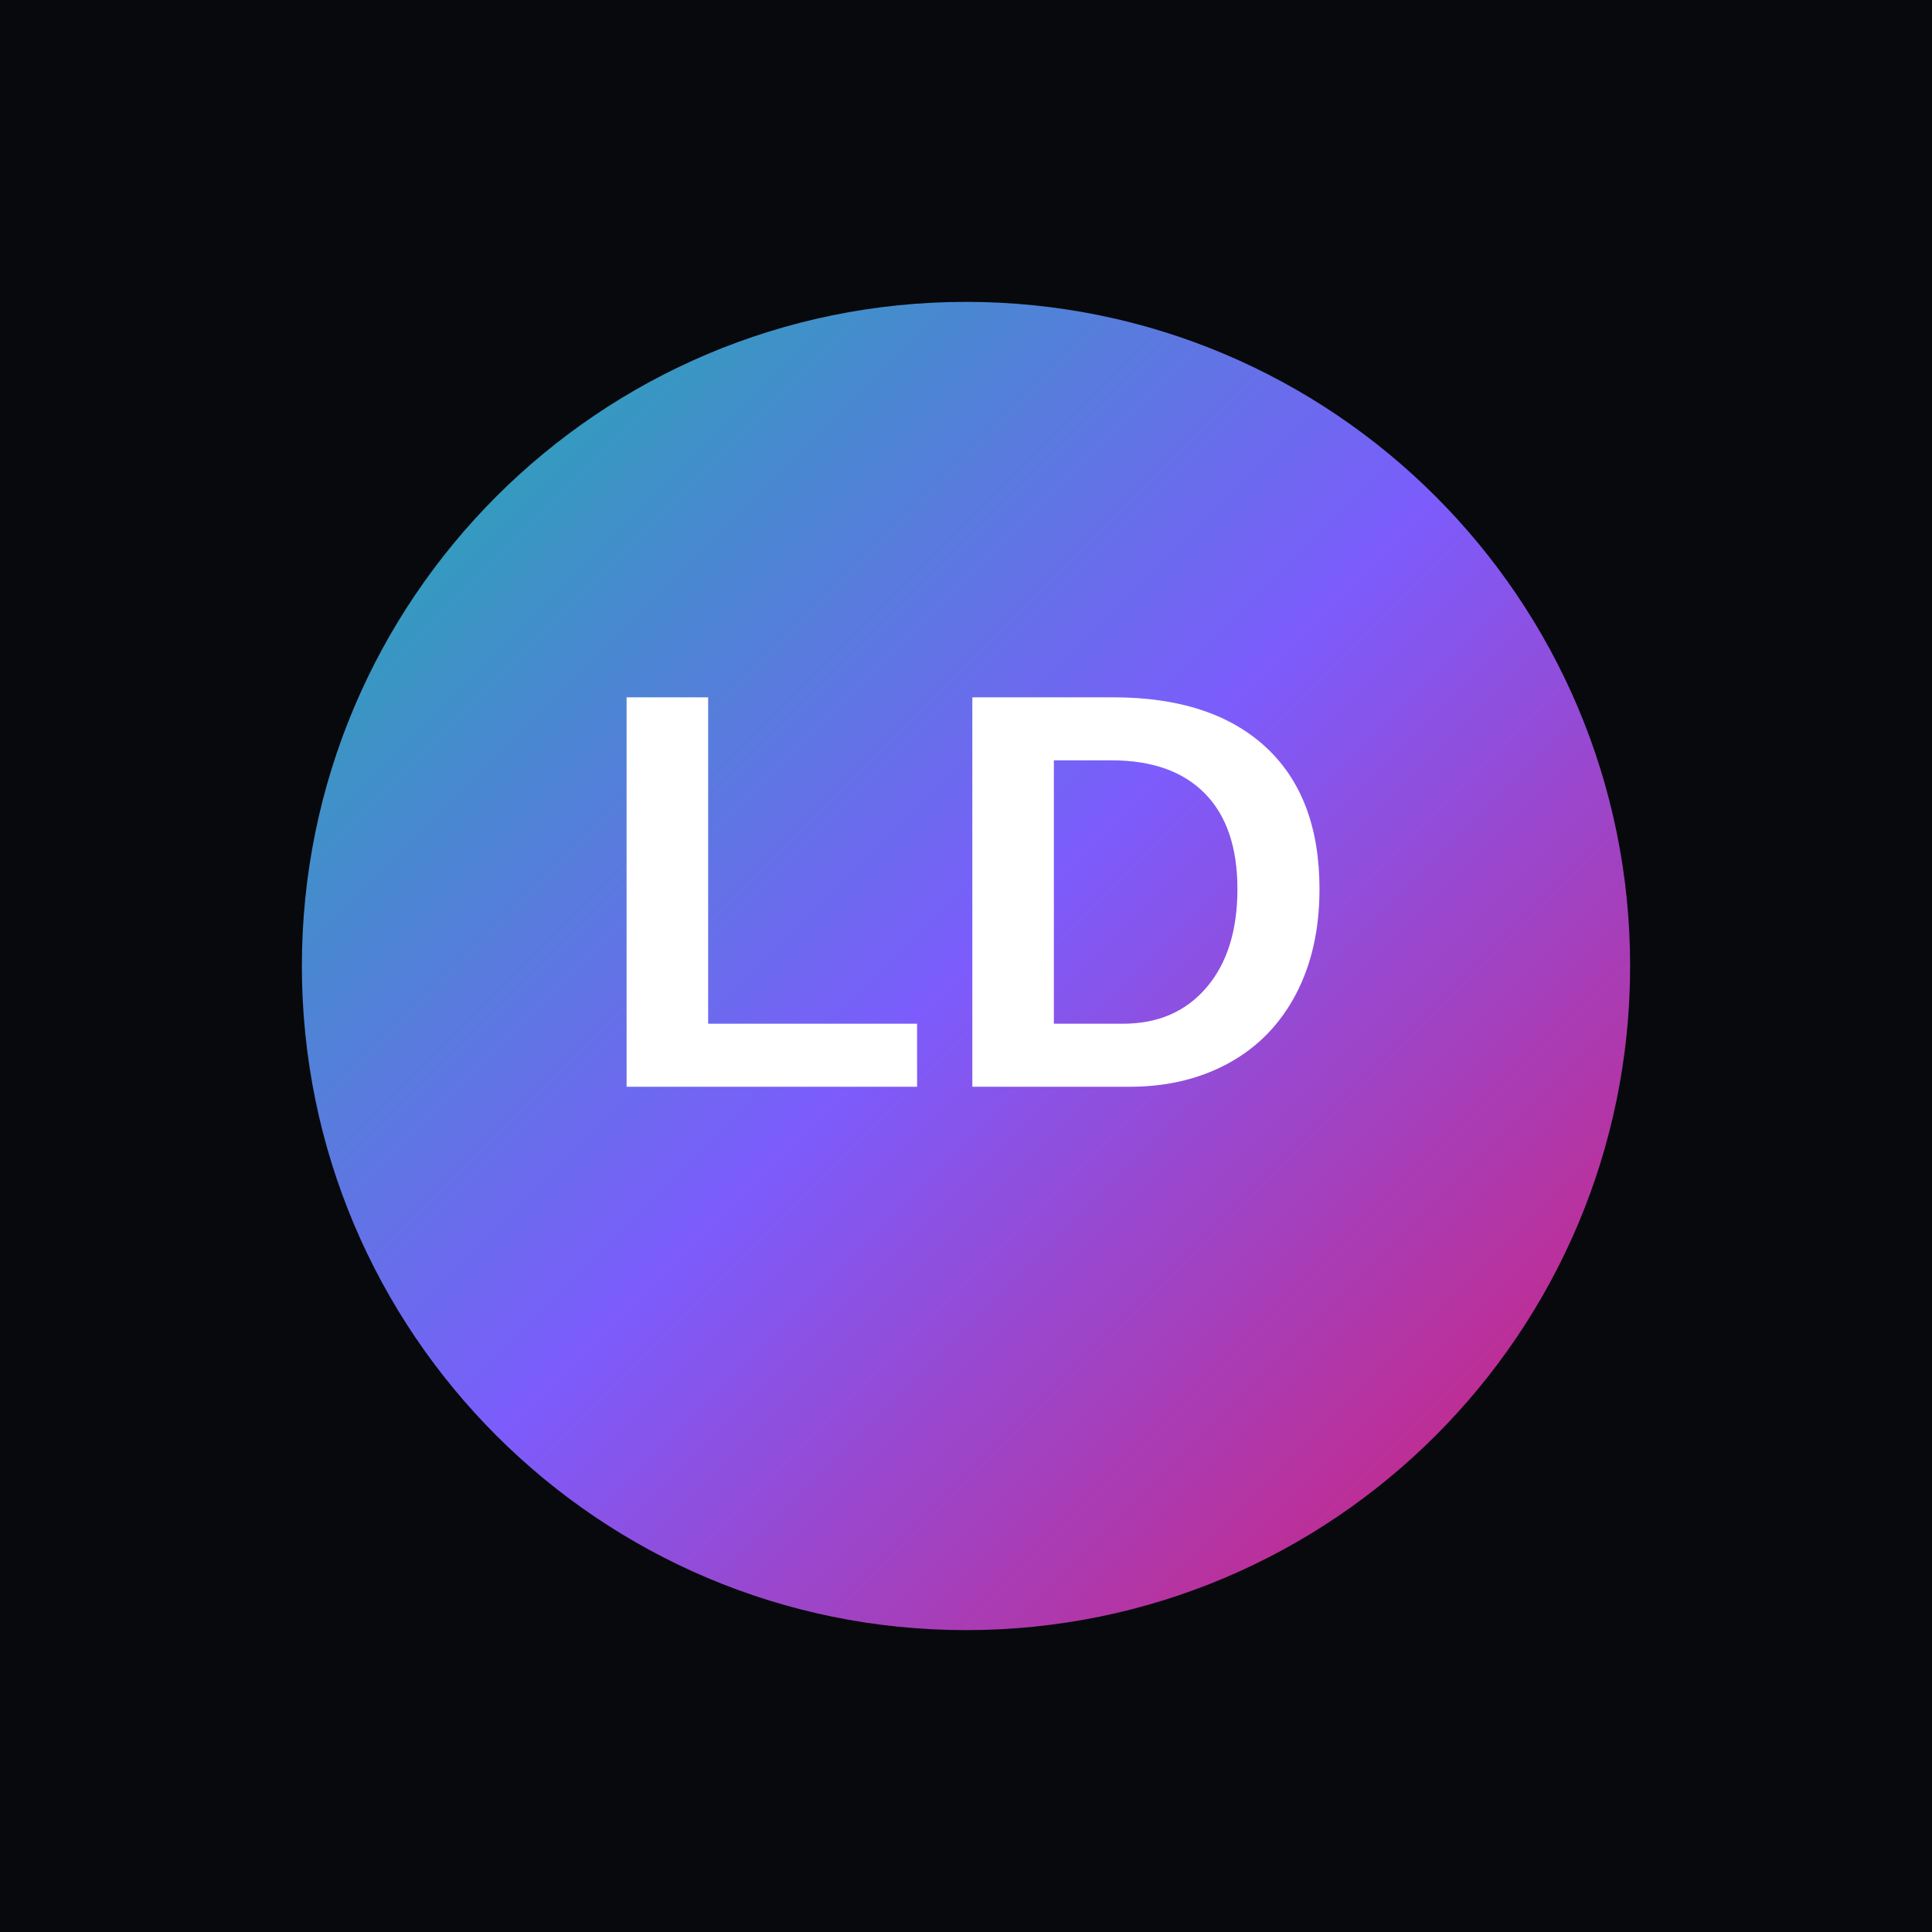
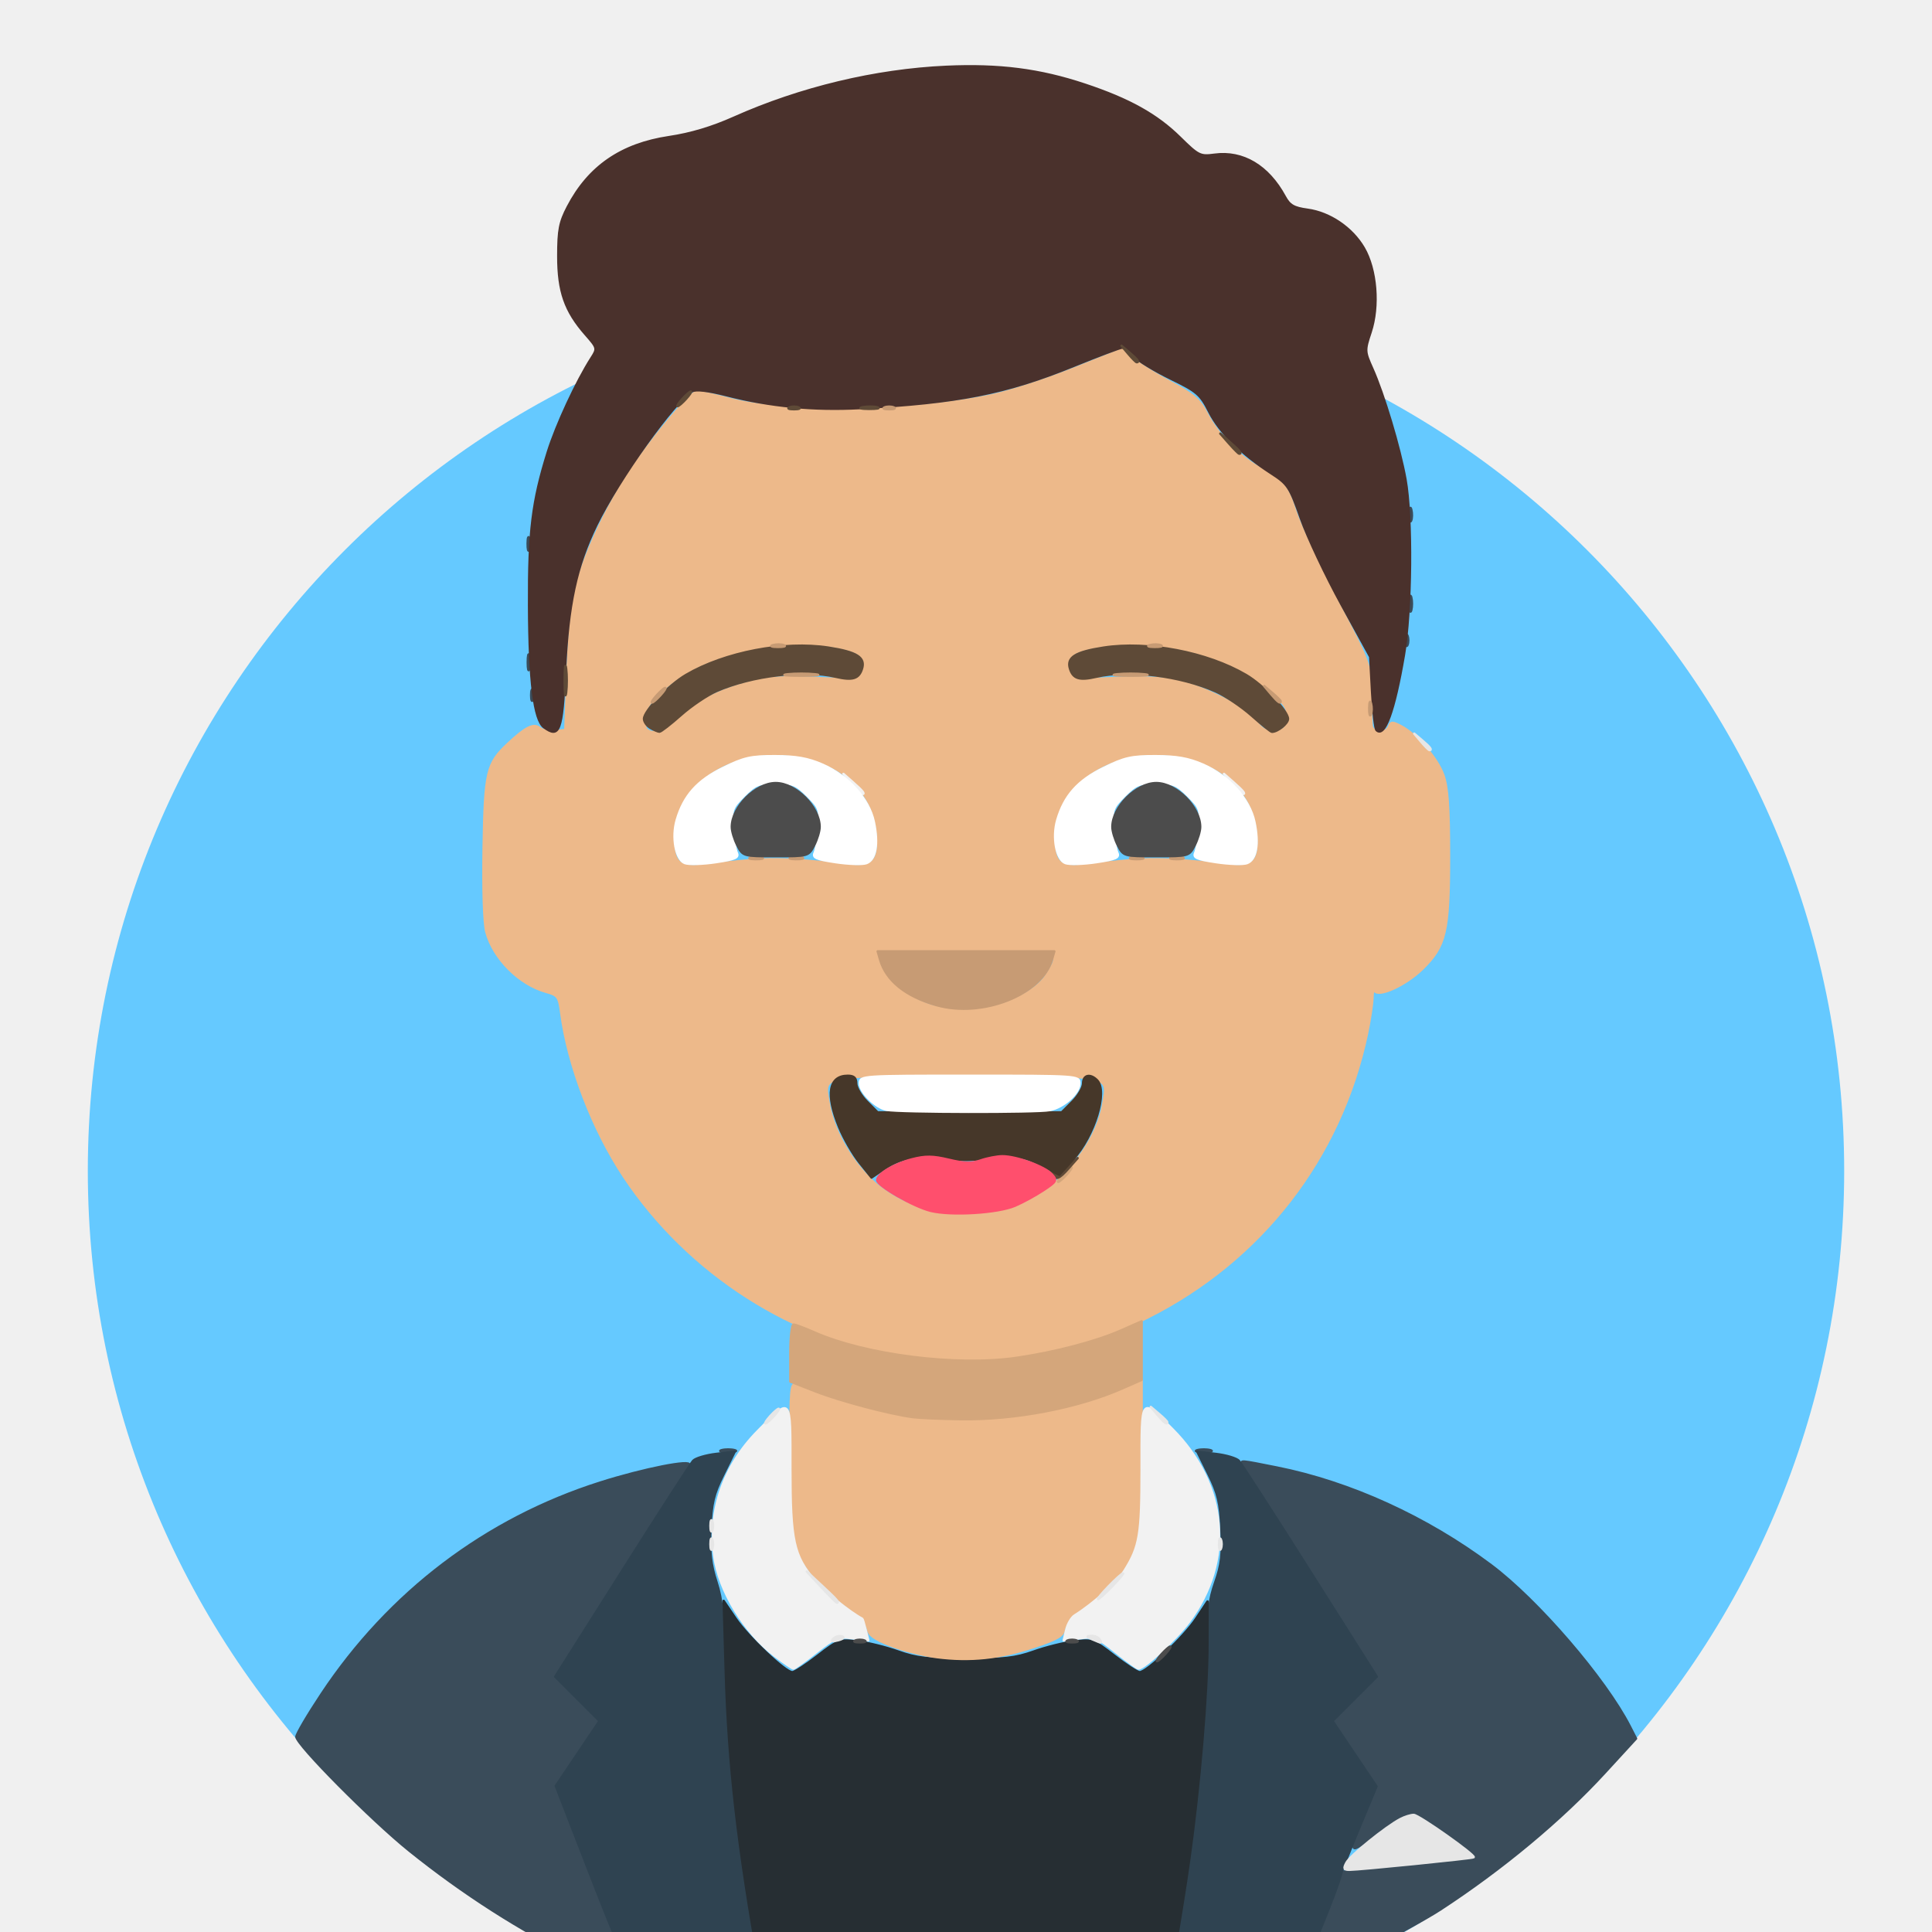
- <svg xmlns="http://www.w3.org/2000/svg" viewBox="0 0 512 512">
-   <defs>
-     <linearGradient id="g" x1="0%" y1="0%" x2="100%" y2="100%">
-       <stop offset="0%" stop-color="#17B4A6" />
-       <stop offset="50%" stop-color="#7C5CFC" />
-       <stop offset="100%" stop-color="#D81B6B" />
-     </linearGradient>
-   </defs>
-   <rect width="512" height="512" fill="#08090D" />
-   <circle cx="256" cy="256" r="176" fill="url(#g)" />
-   <text x="256" y="288" font-family="'Space Grotesk', 'Arial', sans-serif" font-weight="700" font-size="150" fill="#ffffff" text-anchor="middle">LD</text>
+ <svg xmlns="http://www.w3.org/2000/svg" viewBox="0 0 528 528" role="img" preserveAspectRatio="xMidYMid meet" version="1.2" baseProfile="tiny-ps" xml:space="preserve">
+   <g clip-path="url(#silhouet)" stroke-linejoin="round" stroke-linecap="round">
+     <circle id="achtergrond" cx="264" cy="320" r="240" fill="#65c9ff" />
+     <path id="jasje" fill="#3a4c5a" stroke="#3a4c5a" stroke-width="0.65" fill-rule="evenodd" d="M248.264 559.282 C249.784 559.053 252.034 559.059 253.264 559.296 C254.494 559.533 253.25 559.721 250.5 559.714 C247.75 559.706 246.744 559.512 248.264 559.282 Z M274.75 559.294 C275.988 559.056 278.012 559.056 279.25 559.294 C280.488 559.533 279.475 559.728 277 559.728 C274.525 559.728 273.512 559.533 274.75 559.294 Z M236.75 558.338 C237.438 558.06 238.562 558.06 239.25 558.338 C239.938 558.615 239.375 558.842 238 558.842 C236.625 558.842 236.062 558.615 236.75 558.338 Z M287.75 558.338 C288.438 558.06 289.562 558.06 290.25 558.338 C290.938 558.615 290.375 558.842 289 558.842 C287.625 558.842 287.062 558.615 287.75 558.338 Z M228.269 557.307 C229.242 557.053 230.592 557.07 231.269 557.344 C231.946 557.618 231.15 557.825 229.5 557.805 C227.85 557.785 227.296 557.561 228.269 557.307 Z M296.75 557.338 C297.438 557.06 298.562 557.06 299.25 557.338 C299.938 557.615 299.375 557.842 298 557.842 C296.625 557.842 296.062 557.615 296.75 557.338 Z M349 544 C349.825 543.467 350.95 543.031 351.5 543.031 C352.05 543.031 351.825 543.467 351 544 C350.175 544.533 349.05 544.969 348.5 544.969 C347.95 544.969 348.175 544.533 349 544 Z M158.5 535.606 C142.151 527.555 126.514 517.55 111.856 505.76 C101.482 497.417 81 476.766 81 474.651 C81 473.912 84.11 468.627 87.912 462.904 C106.356 435.143 132.753 415.12 164.003 405.186 C175.822 401.43 189.245 398.771 188.304 400.373 C187.94 400.993 179.563 414.26 169.687 429.856 L151.731 458.211 157.785 464.265 L163.838 470.318 157.863 479.203 L151.889 488.088 162.061 514.294 C167.655 528.707 172.941 541.062 173.807 541.75 C177.156 544.408 172.938 542.715 158.5 535.606 Z M354.194 541.75 C355.676 540.575 366.225 514.905 366.299 512.294 C366.318 511.631 366.596 511.242 366.917 511.43 C367.643 511.857 402.886 508.448 403.431 507.899 C403.648 507.68 400.429 504.913 396.276 501.75 C391.314 497.971 387.782 496 385.973 496 C384.305 496 380.911 497.694 377.36 500.299 C367.805 507.31 368.107 508.143 374.475 492.327 L376.155 488.154 370.159 479.236 L364.162 470.318 370.215 464.265 L376.269 458.211 358.313 429.856 C348.437 414.26 340.04 400.961 339.652 400.302 C338.907 399.037 338.77 399.026 349 401.072 C369.054 405.082 389.911 414.594 407.477 427.74 C420.266 437.311 438.756 458.788 445.424 471.818 L447.122 475.136 438.57 484.452 C426.713 497.369 410.55 510.819 393.599 521.876 C386.357 526.6 355.124 543 353.37 543 C352.956 543 353.327 542.438 354.194 541.75 Z M197.25 396.311 C198.213 396.059 199.787 396.059 200.75 396.311 C201.713 396.562 200.925 396.768 199 396.768 C197.075 396.768 196.287 396.562 197.25 396.311 Z M327.25 396.311 C328.212 396.059 329.788 396.059 330.75 396.311 C331.712 396.562 330.925 396.768 329 396.768 C327.075 396.768 326.288 396.562 327.25 396.311 Z M145.158 190 C145.158 188.625 145.385 188.062 145.662 188.75 C145.94 189.438 145.94 190.562 145.662 191.25 C145.385 191.938 145.158 191.375 145.158 190 Z M144.232 181 C144.232 179.075 144.438 178.287 144.689 179.25 C144.941 180.213 144.941 181.787 144.689 182.75 C144.438 183.713 144.232 182.925 144.232 181 Z M384.158 175 C384.158 173.625 384.385 173.062 384.662 173.75 C384.94 174.438 384.94 175.562 384.662 176.25 C384.385 176.938 384.158 176.375 384.158 175 Z M385.232 165 C385.232 163.075 385.438 162.287 385.689 163.25 C385.941 164.213 385.941 165.787 385.689 166.75 C385.438 167.713 385.232 166.925 385.232 165 Z M144.195 148.5 C144.215 146.85 144.439 146.296 144.693 147.269 C144.947 148.242 144.93 149.592 144.656 150.269 C144.382 150.946 144.175 150.15 144.195 148.5 Z M385.195 140.5 C385.215 138.85 385.439 138.296 385.693 139.269 C385.947 140.242 385.93 141.592 385.656 142.269 C385.382 142.946 385.175 142.15 385.195 140.5 Z" />
+     <path id="revers" fill="#2f4351" stroke="#2f4351" stroke-width="0.65" fill-rule="evenodd" d="M256.269 559.307 C257.242 559.053 258.592 559.07 259.269 559.344 C259.946 559.618 259.15 559.825 257.5 559.805 C255.85 559.785 255.296 559.561 256.269 559.307 Z M269.269 559.307 C270.242 559.053 271.592 559.07 272.269 559.344 C272.946 559.618 272.15 559.825 270.5 559.805 C268.85 559.785 268.296 559.561 269.269 559.307 Z M203.5 551.896 C191.709 548.59 175.372 542.998 173.76 541.715 C172.92 541.047 167.655 528.707 162.061 514.294 L151.889 488.088 157.863 479.203 L163.838 470.318 157.785 464.265 L151.731 458.211 169.983 429.356 C180.021 413.485 188.771 399.926 189.427 399.225 C190.084 398.524 192.908 397.68 195.703 397.349 L200.784 396.747 197.642 403.084 C195.038 408.336 194.439 410.856 194.144 417.796 C193.871 424.212 194.258 427.613 195.798 432.335 C197.408 437.273 197.92 442.282 198.37 457.5 C199.124 482.967 203.315 517.731 208.95 545.25 C209.935 550.062 210.687 553.968 210.621 553.929 C210.554 553.89 207.35 552.975 203.5 551.896 Z M319.657 540.855 C325.453 510.662 329.985 470.595 329.995 449.465 C329.999 440.815 330.455 437.142 332.104 432.465 C333.8 427.658 334.129 424.823 333.801 417.856 C333.465 410.712 332.858 408.131 330.305 402.98 L327.216 396.747 332.297 397.349 C335.092 397.68 337.916 398.524 338.573 399.225 C339.229 399.926 347.979 413.485 358.017 429.356 L376.269 458.211 370.215 464.265 L364.162 470.318 370.178 479.265 L376.194 488.212 371.551 499.356 C368.997 505.485 366.748 511.175 366.554 512 C365.435 516.734 355.531 540.691 354.281 541.687 C352.398 543.186 326.363 551.758 321.17 552.589 L317.286 553.21 319.657 540.855 Z" />
+     <path id="shirt" fill="#262e33" stroke="#262e33" stroke-width="0.65" fill-rule="evenodd" d="M248 558.921 C235.292 558.11 212.114 554.557 210.881 553.229 C210.508 552.828 209.037 545.975 207.611 538 C201.625 504.517 199.101 482.452 198.347 457 L197.77 437.5 200.986 442.26 C204.384 447.29 214.621 457 216.525 457 C217.144 457 220.267 454.968 223.466 452.484 C229.065 448.136 229.471 447.991 234.391 448.587 C237.201 448.928 242.2 450.172 245.5 451.353 C250.423 453.114 253.745 453.5 264 453.5 C274.255 453.5 277.577 453.114 282.5 451.353 C285.8 450.172 290.799 448.928 293.609 448.587 C298.529 447.991 298.935 448.136 304.534 452.484 C307.733 454.968 310.856 457 311.475 457 C313.394 457 323.636 447.264 326.899 442.338 L330 437.657 329.995 449.079 C329.989 462.724 327.863 487.896 324.989 508.353 C323.042 522.21 318.502 548.536 317.452 552.057 C317.132 553.13 314.265 554.131 308.244 555.273 C289.335 558.861 267.649 560.174 248 558.921 Z" />
+     <path id="huid" fill="#edb98a" stroke="#edb98a" stroke-width="0.65" fill-rule="evenodd" d="M256 452.876 C252.425 452.42 246.8 450.999 243.5 449.718 C238.964 447.958 237.421 446.849 237.178 445.173 C236.989 443.874 234.664 441.337 231.566 439.049 C228.657 436.9 224.63 433.217 222.616 430.864 C216.918 424.207 216 419.538 216 397.202 C216 379.135 216.123 377.808 217.75 378.354 C218.713 378.677 223.331 380.284 228.014 381.925 C252.964 390.666 283.404 389.698 306.75 379.421 L312 377.11 312 396.874 C312 419.565 311.101 424.186 305.384 430.864 C303.37 433.217 299.343 436.9 296.434 439.049 C293.279 441.38 291.015 443.865 290.822 445.208 C290.558 447.053 289.053 447.941 282.5 450.119 C273.223 453.203 265.154 454.042 256 452.876 Z M247.5 370.891 C216.914 366.484 188.144 348.061 170.546 321.613 C162.016 308.792 155.301 291.289 153.392 276.897 C152.792 272.377 152.493 271.954 149.255 271.06 C141.929 269.037 134.878 261.974 132.918 254.695 C132.276 252.312 131.98 243.107 132.175 231.615 C132.528 210.87 133.044 208.674 138.847 203.241 C143.686 198.711 145.851 197.631 147.445 198.954 C148.234 199.609 150.144 199.999 151.69 199.822 L154.5 199.5 155.093 183.5 C155.468 173.382 156.336 164.927 157.453 160.5 C159.651 151.796 165.308 139.47 171.525 129.842 C177.504 120.581 188.763 107 190.46 107 C191.168 107 195.291 107.931 199.623 109.068 C215.299 113.185 249.726 112.65 271.389 107.955 C276.279 106.895 286.271 103.628 293.594 100.696 L306.909 95.364 309.205 97.653 C310.467 98.912 315.094 101.867 319.486 104.221 C326.213 107.826 327.839 109.209 329.807 113 C332.799 118.762 338.287 124.467 344 127.751 C350.91 131.724 351.754 132.739 354.07 139.866 C355.255 143.515 360.329 154.375 365.345 164 C374.376 181.33 374.466 181.573 374.572 189 C374.631 193.125 374.751 197.287 374.84 198.25 C375.037 200.399 378.826 200.616 379.629 198.525 C380.119 197.248 380.552 197.237 382.847 198.442 C387.216 200.736 392.813 207.212 394.457 211.876 C395.625 215.187 396 220.557 396 233.948 C396 254.71 395.098 258.526 388.715 264.784 C384.118 269.292 376.478 272.739 375.64 270.684 C375.375 270.033 375.122 270.933 375.079 272.685 C375.036 274.436 374.346 278.936 373.548 282.685 C366.342 316.499 344.797 344.349 313.735 360.003 C302.72 365.554 294.537 368.218 281.619 370.459 C272.108 372.109 257.256 372.297 247.5 370.891 Z M280.297 328.589 C290.916 323.498 299.946 311.91 301.596 301.255 C302.766 293.706 304.288 294 264 294 C223.729 294 225.219 293.714 226.418 301.213 C227.882 310.368 234.491 320.649 242.185 325.741 C249.381 330.503 255.558 332.084 265.5 331.709 C272.835 331.432 275.572 330.855 280.297 328.589 Z M278.198 272.699 C281.8 270.932 284.651 268.682 285.948 266.584 C290.123 259.829 290.695 260 264 260 C242.471 260 240 260.168 240 261.632 C240 264.623 243.853 269.549 248.027 271.895 C254.207 275.368 256.779 275.946 265 275.71 C270.895 275.541 273.72 274.897 278.198 272.699 Z M204.75 235.097 C211.737 234.47 220.916 234.943 231.573 236.479 C237.791 237.376 240.003 235.721 239.994 230.179 C239.977 218.797 232.754 210.134 220.807 207.166 C201.738 202.428 184 213.141 184 229.396 C184 235.785 185.939 237.415 192.427 236.479 C195.217 236.077 200.762 235.455 204.75 235.097 Z M308.75 235.097 C315.737 234.47 324.916 234.943 335.573 236.479 C341.791 237.376 344.003 235.721 343.994 230.179 C343.977 218.797 336.754 210.134 324.807 207.166 C305.738 202.428 288 213.141 288 229.396 C288 235.785 289.939 237.415 296.427 236.479 C299.217 236.077 304.762 235.455 308.75 235.097 Z M185.792 196.208 C190.184 191.816 196.579 188.582 205.323 186.331 C209.975 185.134 214.264 184.876 222.698 185.286 C234.826 185.876 236.466 185.316 235.827 180.805 C235.572 179.009 234.507 178.242 231 177.33 C219.681 174.389 201.48 176.683 190.006 182.497 C182.58 186.26 176 192.585 176 195.961 C176 197.449 176.3 198.967 176.667 199.333 C178.386 201.053 182.281 199.719 185.792 196.208 Z M351.804 196.382 C352.058 193.768 351.388 192.632 347.658 189.348 C341.422 183.859 334.426 180.283 325.415 177.978 C316.735 175.758 304.153 175.472 297 177.33 C293.493 178.242 292.428 179.009 292.173 180.805 C291.536 185.304 293.218 185.902 304.812 185.297 C311.483 184.95 317.666 185.193 321.263 185.944 C328.924 187.544 340.533 193.45 343.256 197.133 C344.979 199.462 346.091 200.03 348.473 199.797 C351.053 199.544 351.545 199.04 351.804 196.382 Z" />
+     <path id="schaduw-nek" fill="#d4a67b" stroke="#d4a67b" stroke-width="0.65" fill-rule="evenodd" d="M249.5 387.293 C242.951 386.404 229.777 382.928 223.074 380.32 L216 377.568 216 369.784 C216 365.503 216.393 362 216.873 362 C217.353 362 219.854 362.932 222.43 364.072 C236.552 370.319 261.496 373.473 277.855 371.082 C288.466 369.53 299.571 366.607 306.506 363.54 L312 361.11 312 369.11 L312 377.11 306.75 379.421 C294.571 384.783 277.366 388.069 262.619 387.85 C257.054 387.768 251.15 387.517 249.5 387.293 Z M290.5 321 C291.495 319.9 292.535 319 292.81 319 C293.085 319 292.495 319.9 291.5 321 C290.505 322.1 289.465 323 289.19 323 C288.915 323 289.505 322.1 290.5 321 Z" />
+     <path id="kraag" fill="#f2f2f2" stroke="#f2f2f2" stroke-width="0.65" fill-rule="evenodd" d="M211.761 452.544 C203.402 446.161 196.465 434.727 195.214 425.267 C193.556 412.73 197.77 400.568 207.035 391.156 C216.347 381.697 216 381.305 216 401.287 C216 421.022 216.905 425.193 222.644 431.897 C225.319 435.023 232.146 440.535 235.669 442.414 C235.762 442.464 236.165 443.809 236.565 445.403 L237.293 448.303 232.971 447.723 C228.984 447.188 228.212 447.486 223.012 451.572 C219.912 454.007 217.131 456 216.832 456 C216.532 456 214.251 454.445 211.761 452.544 Z M305 451.567 C299.888 447.455 299.19 447.184 295.102 447.728 L290.705 448.312 291.397 445.406 C291.778 443.808 292.805 442.05 293.678 441.5 C298.905 438.211 305.326 432.438 307.337 429.223 C311.474 422.608 312 419.458 312 401.316 C312 381.447 311.691 381.849 320.34 390.498 C335.546 405.704 337.367 426.58 324.94 443.24 C321.4 447.987 312.719 456.006 311.132 455.996 C310.784 455.994 308.025 454.001 305 451.567 Z M232.924 214.25 L230.5 211.5 233.25 213.924 C235.82 216.19 236.459 217 235.674 217 C235.495 217 234.258 215.762 232.924 214.25 Z M336.924 214.25 L334.5 211.5 337.25 213.924 C339.82 216.19 340.459 217 339.674 217 C339.495 217 338.258 215.762 336.924 214.25 Z" />
+     <path id="haar" fill="#4a312c" stroke="#4a312c" stroke-width="0.65" fill-rule="evenodd" d="M148.675 198.75 C145.971 196.77 144.675 186.215 144.59 165.5 C144.508 145.09 145.492 137.048 149.733 123.5 C152.052 116.094 157.593 104.159 161.65 97.836 C163.329 95.219 163.3 95.106 160.035 91.387 C154.438 85.013 152.571 79.658 152.576 70 C152.58 62.788 152.976 60.743 155.191 56.5 C160.915 45.535 169.802 39.419 182.847 37.471 C188.799 36.582 194.545 34.864 200.576 32.17 C218.742 24.057 239.267 19.139 258.589 18.268 C273.124 17.613 284.136 19.024 296.45 23.119 C308.581 27.154 316.116 31.346 322.465 37.595 C327.519 42.569 328.003 42.809 331.904 42.286 C339.67 41.244 346.566 45.348 351.115 53.72 C352.435 56.148 353.575 56.807 357.355 57.325 C363.425 58.157 369.493 62.279 372.697 67.746 C376.137 73.616 376.946 83.637 374.559 90.823 C372.916 95.768 372.929 96.05 375.02 100.707 C378.143 107.663 382.544 122.345 384.101 131 C385.946 141.254 385.719 167.022 383.678 179 C381.051 194.417 378.386 201.714 376.183 199.519 C375.808 199.145 375.267 194.487 374.983 189.169 L374.465 179.5 366.639 165.241 C362.334 157.399 357.344 146.824 355.55 141.741 C352.482 133.049 351.997 132.312 347.394 129.335 C339.3 124.101 333.335 118.19 330.508 112.604 C328.058 107.762 327.171 106.996 319.892 103.447 C315.523 101.317 310.982 98.545 309.8 97.287 C308.618 96.029 307.211 95 306.673 95 C306.135 95 300.15 97.256 293.372 100.013 C274.945 107.509 261.82 110.099 235 111.529 C222.364 112.203 210.417 111.048 198.501 108 C193.521 106.727 190.224 106.348 189.154 106.926 C184.454 109.465 169.099 130.916 162.974 143.5 C157.509 154.728 155.22 165.372 154.398 183.374 C153.648 199.817 152.895 201.84 148.675 198.75 Z" />
+     <path id="wenkbrauwen" fill="#5e4a37" stroke="#5e4a37" stroke-width="0.65" fill-rule="evenodd" d="M287.405 320.845 C286.947 320.105 287.132 319.964 287.92 320.45 C288.643 320.897 290.248 320.241 291.824 318.855 L294.5 316.5 292.076 319.25 C289.415 322.268 288.481 322.587 287.405 320.845 Z M177.75 198.92 C176.787 198.359 176 197.249 176 196.453 C176 194.285 182.764 187.223 187.496 184.449 C198.095 178.238 214.338 175.126 226.413 176.992 C234.19 178.194 236.55 179.691 235.565 182.796 C234.705 185.505 232.991 186.018 228.371 184.946 C219.711 182.936 205.597 184.618 195.892 188.815 C193.357 189.911 188.955 192.876 186.108 195.404 C183.262 197.932 180.611 199.986 180.217 199.97 C179.822 199.953 178.713 199.481 177.75 198.92 Z M342.072 195.564 C339.325 193.124 334.922 190.162 332.288 188.983 C322.62 184.652 308.447 182.9 299.629 184.946 C295.009 186.018 293.295 185.505 292.435 182.796 C291.45 179.691 293.81 178.194 301.587 176.992 C313.662 175.126 329.905 178.238 340.504 184.449 C345.25 187.231 352 194.287 352 196.468 C352 197.732 349.175 200 347.599 200 C347.306 200 344.819 198.004 342.072 195.564 Z M154.32 186 C154.32 182.425 154.502 180.963 154.723 182.75 C154.945 184.537 154.945 187.463 154.723 189.25 C154.502 191.037 154.32 189.575 154.32 186 Z M335.924 121.25 L333.5 118.5 336.25 120.924 C338.82 123.19 339.459 124 338.674 124 C338.495 124 337.258 122.763 335.924 121.25 Z M215.75 111.338 C216.438 111.06 217.562 111.06 218.25 111.338 C218.938 111.615 218.375 111.842 217 111.842 C215.625 111.842 215.062 111.615 215.75 111.338 Z M235.762 111.293 C237.006 111.054 238.806 111.063 239.762 111.313 C240.718 111.563 239.7 111.759 237.5 111.748 C235.3 111.737 234.518 111.532 235.762 111.293 Z M186.5 109 C187.495 107.9 188.535 107 188.81 107 C189.085 107 188.495 107.9 187.5 109 C186.505 110.1 185.465 111 185.19 111 C184.915 111 185.505 110.1 186.5 109 Z M308.405 96.75 L306.5 94.5 308.75 96.405 C310.864 98.195 311.455 99 310.655 99 C310.465 99 309.453 97.987 308.405 96.75 Z" />
+     <path id="neus" fill="#c79b74" stroke="#c79b74" stroke-width="0.65" fill-rule="evenodd" d="M255.939 274.694 C247.499 272.309 242.181 268.018 240.515 262.25 L239.865 260 264 260 L288.135 260 287.485 262.25 C284.715 271.841 268.489 278.242 255.939 274.694 Z M205.269 234.307 C206.242 234.053 207.592 234.07 208.269 234.344 C208.946 234.618 208.15 234.825 206.5 234.805 C204.85 234.785 204.296 234.561 205.269 234.307 Z M216.269 234.307 C217.242 234.053 218.592 234.07 219.269 234.344 C219.946 234.618 219.15 234.825 217.5 234.805 C215.85 234.785 215.296 234.561 216.269 234.307 Z M309.269 234.307 C310.242 234.053 311.592 234.07 312.269 234.344 C312.946 234.618 312.15 234.825 310.5 234.805 C308.85 234.785 308.296 234.561 309.269 234.307 Z M320.269 234.307 C321.242 234.053 322.592 234.07 323.269 234.344 C323.946 234.618 323.15 234.825 321.5 234.805 C319.85 234.785 319.296 234.561 320.269 234.307 Z M374.195 193.5 C374.215 191.85 374.439 191.296 374.693 192.269 C374.947 193.242 374.93 194.592 374.656 195.269 C374.382 195.946 374.175 195.15 374.195 193.5 Z M179.5 190 C180.495 188.9 181.535 188 181.81 188 C182.085 188 181.495 188.9 180.5 190 C179.505 191.1 178.465 192 178.19 192 C177.915 192 178.505 191.1 179.5 190 Z M347.405 189.75 L345.5 187.5 347.75 189.405 C348.988 190.453 350 191.465 350 191.655 C350 192.455 349.195 191.864 347.405 189.75 Z M215.25 184.272 C217.312 184.056 220.688 184.056 222.75 184.272 C224.812 184.487 223.125 184.664 219 184.664 C214.875 184.664 213.188 184.487 215.25 184.272 Z M305.25 184.272 C307.312 184.056 310.688 184.056 312.75 184.272 C314.812 184.487 313.125 184.664 309 184.664 C304.875 184.664 303.188 184.487 305.25 184.272 Z M211.269 176.307 C212.242 176.053 213.592 176.07 214.269 176.344 C214.946 176.618 214.15 176.825 212.5 176.805 C210.85 176.785 210.296 176.561 211.269 176.307 Z M314.269 176.307 C315.242 176.053 316.592 176.07 317.269 176.344 C317.946 176.618 317.15 176.825 315.5 176.805 C313.85 176.785 313.296 176.561 314.269 176.307 Z M241.75 111.338 C242.438 111.06 243.562 111.06 244.25 111.338 C244.938 111.615 244.375 111.842 243 111.842 C241.625 111.842 241.062 111.615 241.75 111.338 Z" />
+     <path id="mond" fill="#463729" stroke="#463729" stroke-width="0.65" fill-rule="evenodd" d="M234.915 317.745 C233.116 315.506 230.61 311.161 229.346 308.088 C225.635 299.066 226.481 294 231.7 294 C233.362 294 234 294.576 234 296.077 C234 297.219 235.315 299.469 236.923 301.077 L239.846 304 265 304 L290.154 304 293.077 301.077 C294.685 299.469 296 297.219 296 296.077 C296 293.783 297.936 293.336 299.8 295.2 C302.835 298.235 299.165 310.345 293.209 316.946 L289.5 321.057 284.5 318.456 C280.048 316.139 278.733 315.917 272.5 316.433 C263.26 317.197 263.308 317.197 257.306 316.425 C250.657 315.569 246.091 316.449 241.693 319.433 L238.185 321.814 234.915 317.745 Z" />
+     <path id="oogwit-en-tanden" fill="#ffffff" stroke="#ffffff" stroke-width="0.65" fill-rule="evenodd" d="M242.333 303.305 C239.273 302.709 235 298.48 235 296.048 C235 294.03 235.433 294 265 294 C294.567 294 295 294.03 295 296.048 C295 298.764 290.738 302.602 286.861 303.378 C283.477 304.055 245.861 303.993 242.333 303.305 Z M187.165 235.865 C184.701 234.954 183.555 228.849 184.954 224.082 C186.894 217.468 190.56 213.342 197.555 209.898 C203.319 207.061 205.196 206.635 211.845 206.654 C217.574 206.671 220.815 207.249 224.727 208.951 C231.825 212.041 237.479 218.326 238.808 224.604 C240.094 230.678 239.336 234.94 236.802 235.877 C235.739 236.271 231.955 236.157 228.393 235.625 C223.038 234.825 222.043 234.384 222.643 233.079 C223.041 232.21 223.552 229.134 223.777 226.243 C224.159 221.329 223.958 220.758 220.693 217.493 C217.598 214.398 216.608 214 212 214 C207.392 214 206.402 214.398 203.307 217.493 C200.042 220.758 199.841 221.329 200.223 226.243 C200.448 229.134 200.959 232.21 201.357 233.079 C201.957 234.384 200.962 234.825 195.607 235.625 C192.045 236.157 188.246 236.265 187.165 235.865 Z M291.165 235.865 C288.701 234.954 287.555 228.849 288.954 224.082 C290.894 217.468 294.56 213.342 301.555 209.898 C307.319 207.061 309.196 206.635 315.845 206.654 C321.574 206.671 324.815 207.249 328.727 208.951 C335.825 212.041 341.479 218.326 342.808 224.604 C344.094 230.678 343.336 234.94 340.802 235.877 C339.739 236.271 335.955 236.157 332.393 235.625 C327.038 234.825 326.043 234.384 326.643 233.079 C327.041 232.21 327.552 229.134 327.777 226.243 C328.159 221.329 327.958 220.758 324.693 217.493 C321.598 214.398 320.608 214 316 214 C311.392 214 310.402 214.398 307.307 217.493 C304.042 220.758 303.841 221.329 304.223 226.243 C304.448 229.134 304.959 232.21 305.357 233.079 C305.957 234.384 304.962 234.825 299.607 235.625 C296.045 236.157 292.246 236.265 291.165 235.865 Z" />
+     <path id="pupillen" fill="#4c4c4c" stroke="#4c4c4c" stroke-width="0.65" fill-rule="evenodd" d="M317.5 452 C318.495 450.9 319.535 450 319.81 450 C320.085 450 319.495 450.9 318.5 452 C317.505 453.1 316.465 454 316.19 454 C315.915 454 316.505 453.1 317.5 452 Z M233.75 448.338 C234.438 448.06 235.562 448.06 236.25 448.338 C236.938 448.615 236.375 448.842 235 448.842 C233.625 448.842 233.062 448.615 233.75 448.338 Z M291.75 448.338 C292.438 448.06 293.562 448.06 294.25 448.338 C294.938 448.615 294.375 448.842 293 448.842 C291.625 448.842 291.062 448.615 291.75 448.338 Z M201.526 231.05 C200.687 229.427 200 227.155 200 226 C200 220.524 206.521 214.007 212 214.007 C217.479 214.007 224 220.524 224 226 C224 227.155 223.313 229.427 222.474 231.05 C220.957 233.983 220.898 234 212 234 C203.102 234 203.043 233.983 201.526 231.05 Z M305.526 231.05 C304.687 229.427 304 227.155 304 226 C304 220.524 310.521 214.007 316 214.007 C321.479 214.007 328 220.524 328 226 C328 227.155 327.313 229.427 326.474 231.05 C324.957 233.983 324.898 234 316 234 C307.102 234 307.043 233.983 305.526 231.05 Z" />
+     <path id="tong" fill="#ff4f6d" stroke="#ff4f6d" stroke-width="0.65" fill-rule="evenodd" d="M254.41 330.929 C249.74 329.806 239.624 324 239.723 322.5 C239.836 320.79 244.291 318.122 249.156 316.852 C252.881 315.879 254.91 315.899 259.301 316.952 C263.512 317.963 265.547 318.005 268.044 317.134 C269.834 316.511 272.501 316 273.971 316 C277.815 316 285.523 318.815 287.421 320.912 C288.941 322.592 288.796 322.869 285.135 325.292 C282.985 326.715 279.488 328.619 277.363 329.524 C272.698 331.511 260.049 332.286 254.41 330.929 Z" />
+     <path id="pochet" fill="#e6e6e6" stroke="#e6e6e6" stroke-width="0.65" fill-rule="evenodd" d="M367.971 509.053 C369.029 507.077 378.693 499.261 382.684 497.153 C383.886 496.519 385.536 496 386.351 496 C387.717 496 403.319 507.016 402.751 507.58 C402.451 507.879 371.454 511 368.787 511 C367.256 511 367.113 510.658 367.971 509.053 Z M227.768 447.832 C228.35 447.25 229.415 446.972 230.137 447.212 C230.886 447.462 230.432 447.915 229.08 448.269 C227.417 448.704 227.026 448.574 227.768 447.832 Z M298.5 448 C296.87 447.299 296.812 447.128 298.191 447.07 C299.121 447.032 300.16 447.45 300.5 448 C301.211 449.15 301.176 449.15 298.5 448 Z M224.453 433.75 L220.5 429.5 224.75 433.453 C228.702 437.129 229.46 438 228.703 438 C228.54 438 226.627 436.087 224.453 433.75 Z M303 433.5 C304.866 431.575 306.617 430 306.892 430 C307.167 430 305.866 431.575 304 433.5 C302.134 435.425 300.383 437 300.108 437 C299.833 437 301.134 435.425 303 433.5 Z M194.158 422 C194.158 420.625 194.385 420.062 194.662 420.75 C194.94 421.438 194.94 422.562 194.662 423.25 C194.385 423.938 194.158 423.375 194.158 422 Z M333.158 422 C333.158 420.625 333.385 420.062 333.662 420.75 C333.94 421.438 333.94 422.562 333.662 423.25 C333.385 423.938 333.158 423.375 333.158 422 Z M194.158 417 C194.158 415.625 194.385 415.062 194.662 415.75 C194.94 416.438 194.94 417.562 194.662 418.25 C194.385 418.938 194.158 418.375 194.158 417 Z M210.5 387 C211.495 385.9 212.535 385 212.81 385 C213.085 385 212.495 385.9 211.5 387 C210.505 388.1 209.465 389 209.19 389 C208.915 389 209.505 388.1 210.5 387 Z M316.405 386.75 L314.5 384.5 316.75 386.405 C317.988 387.453 319 388.465 319 388.655 C319 389.455 318.195 388.864 316.405 386.75 Z M388.405 202.75 L386.5 200.5 388.75 202.405 C390.864 204.195 391.455 205 390.655 205 C390.465 205 389.453 203.988 388.405 202.75 Z" />
+   </g>
</svg>
